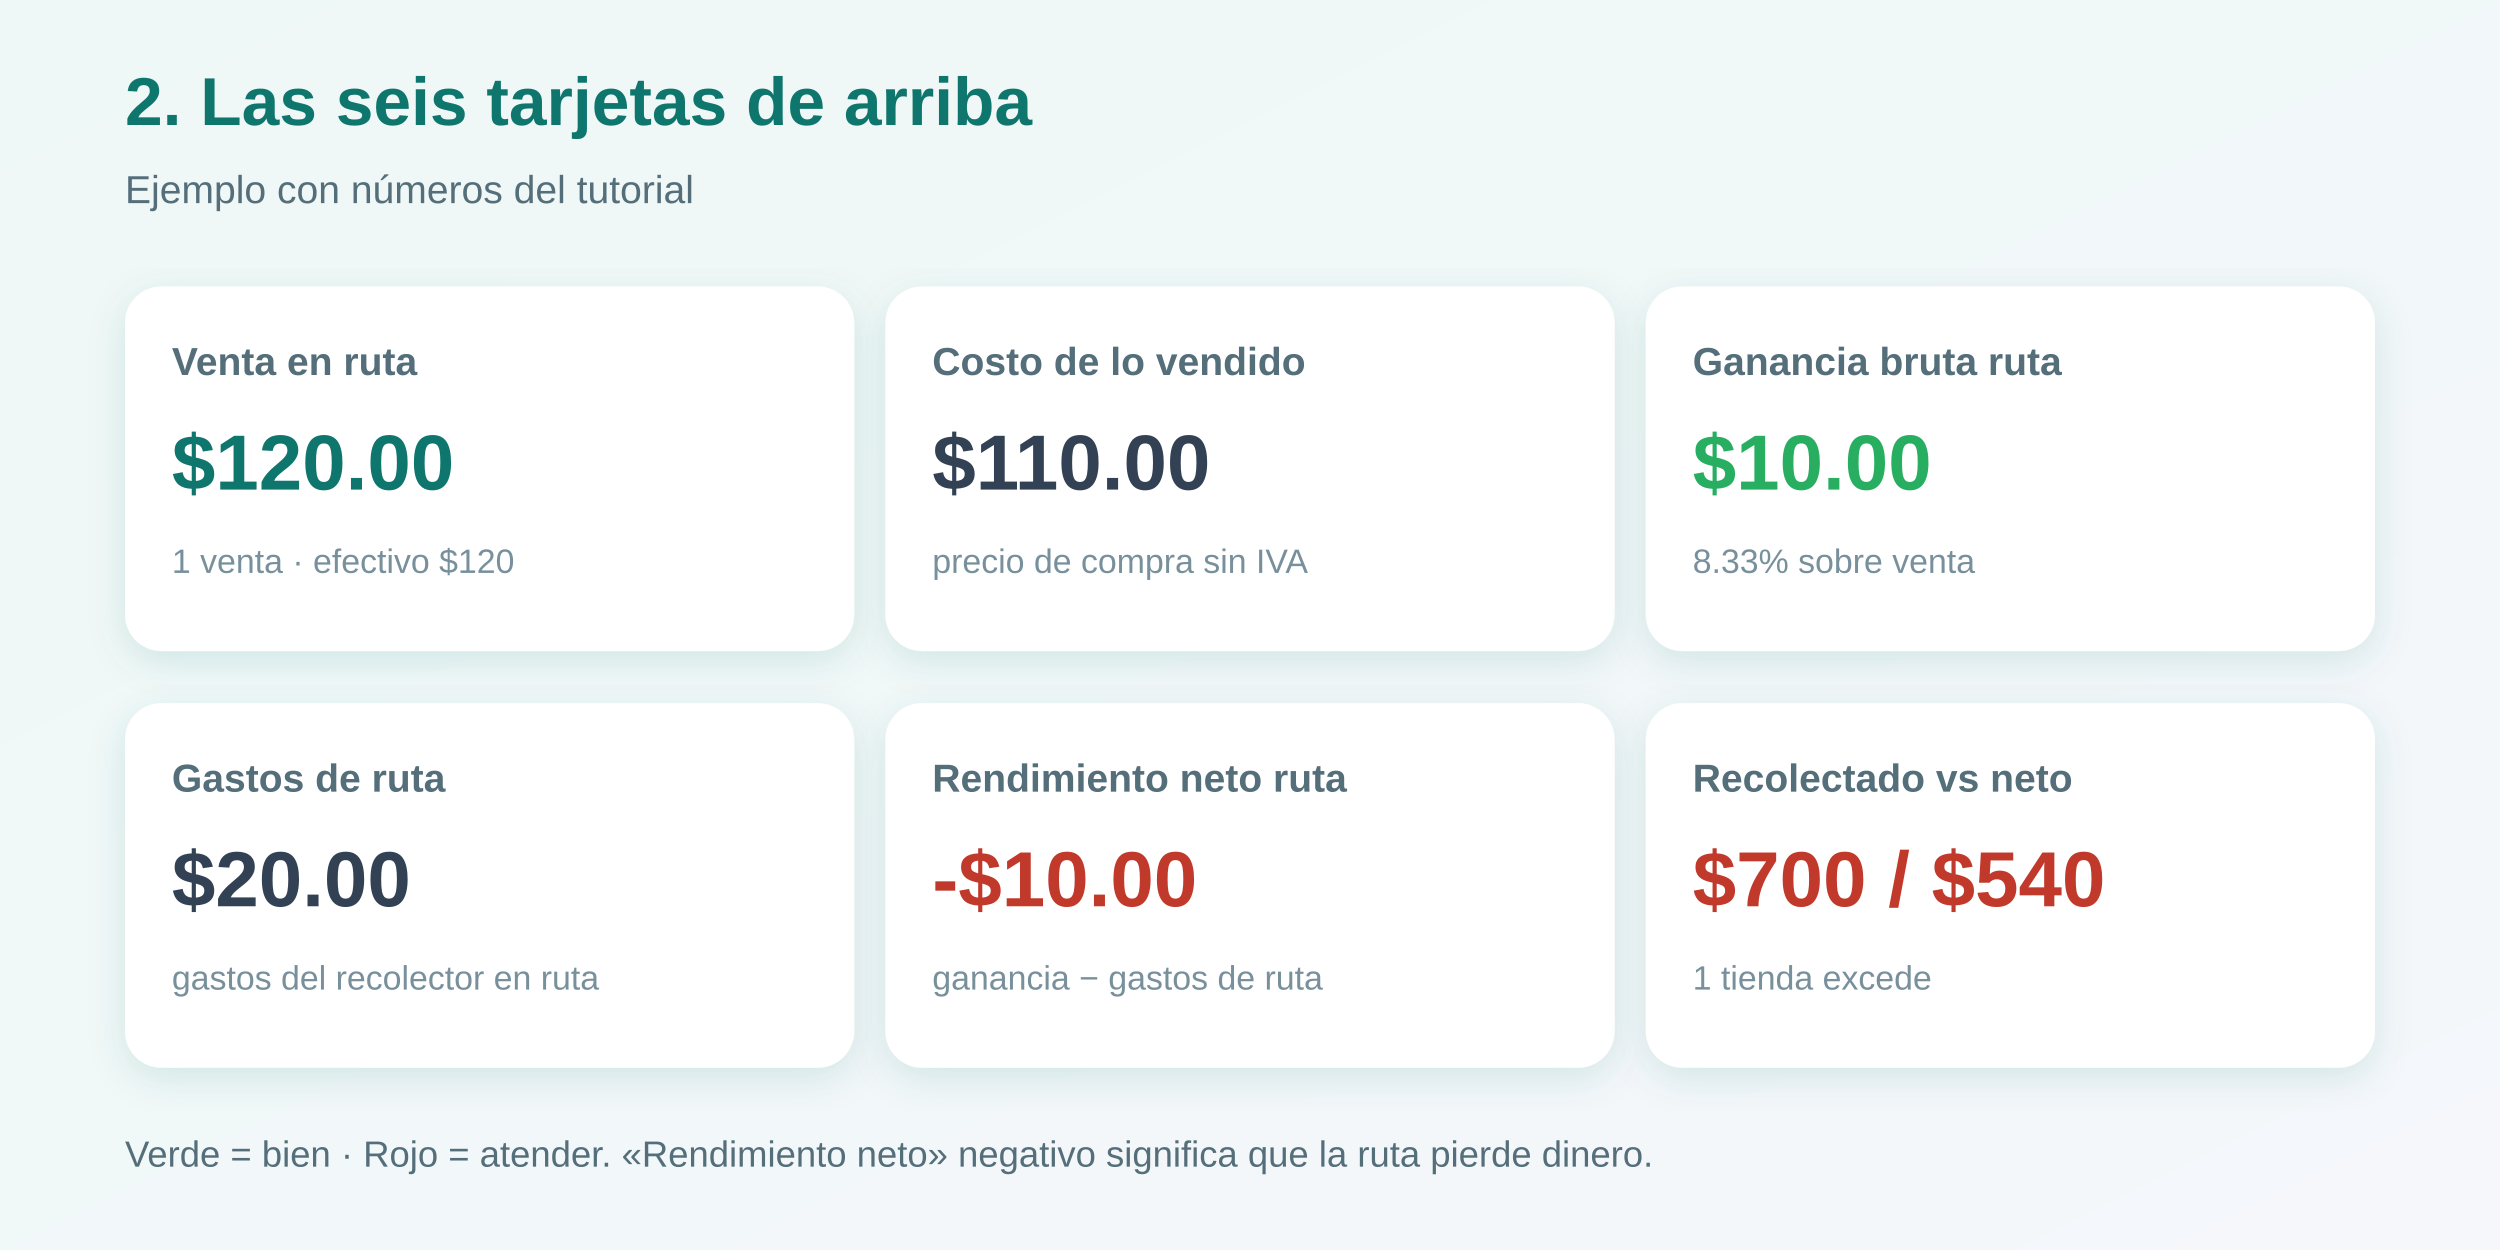
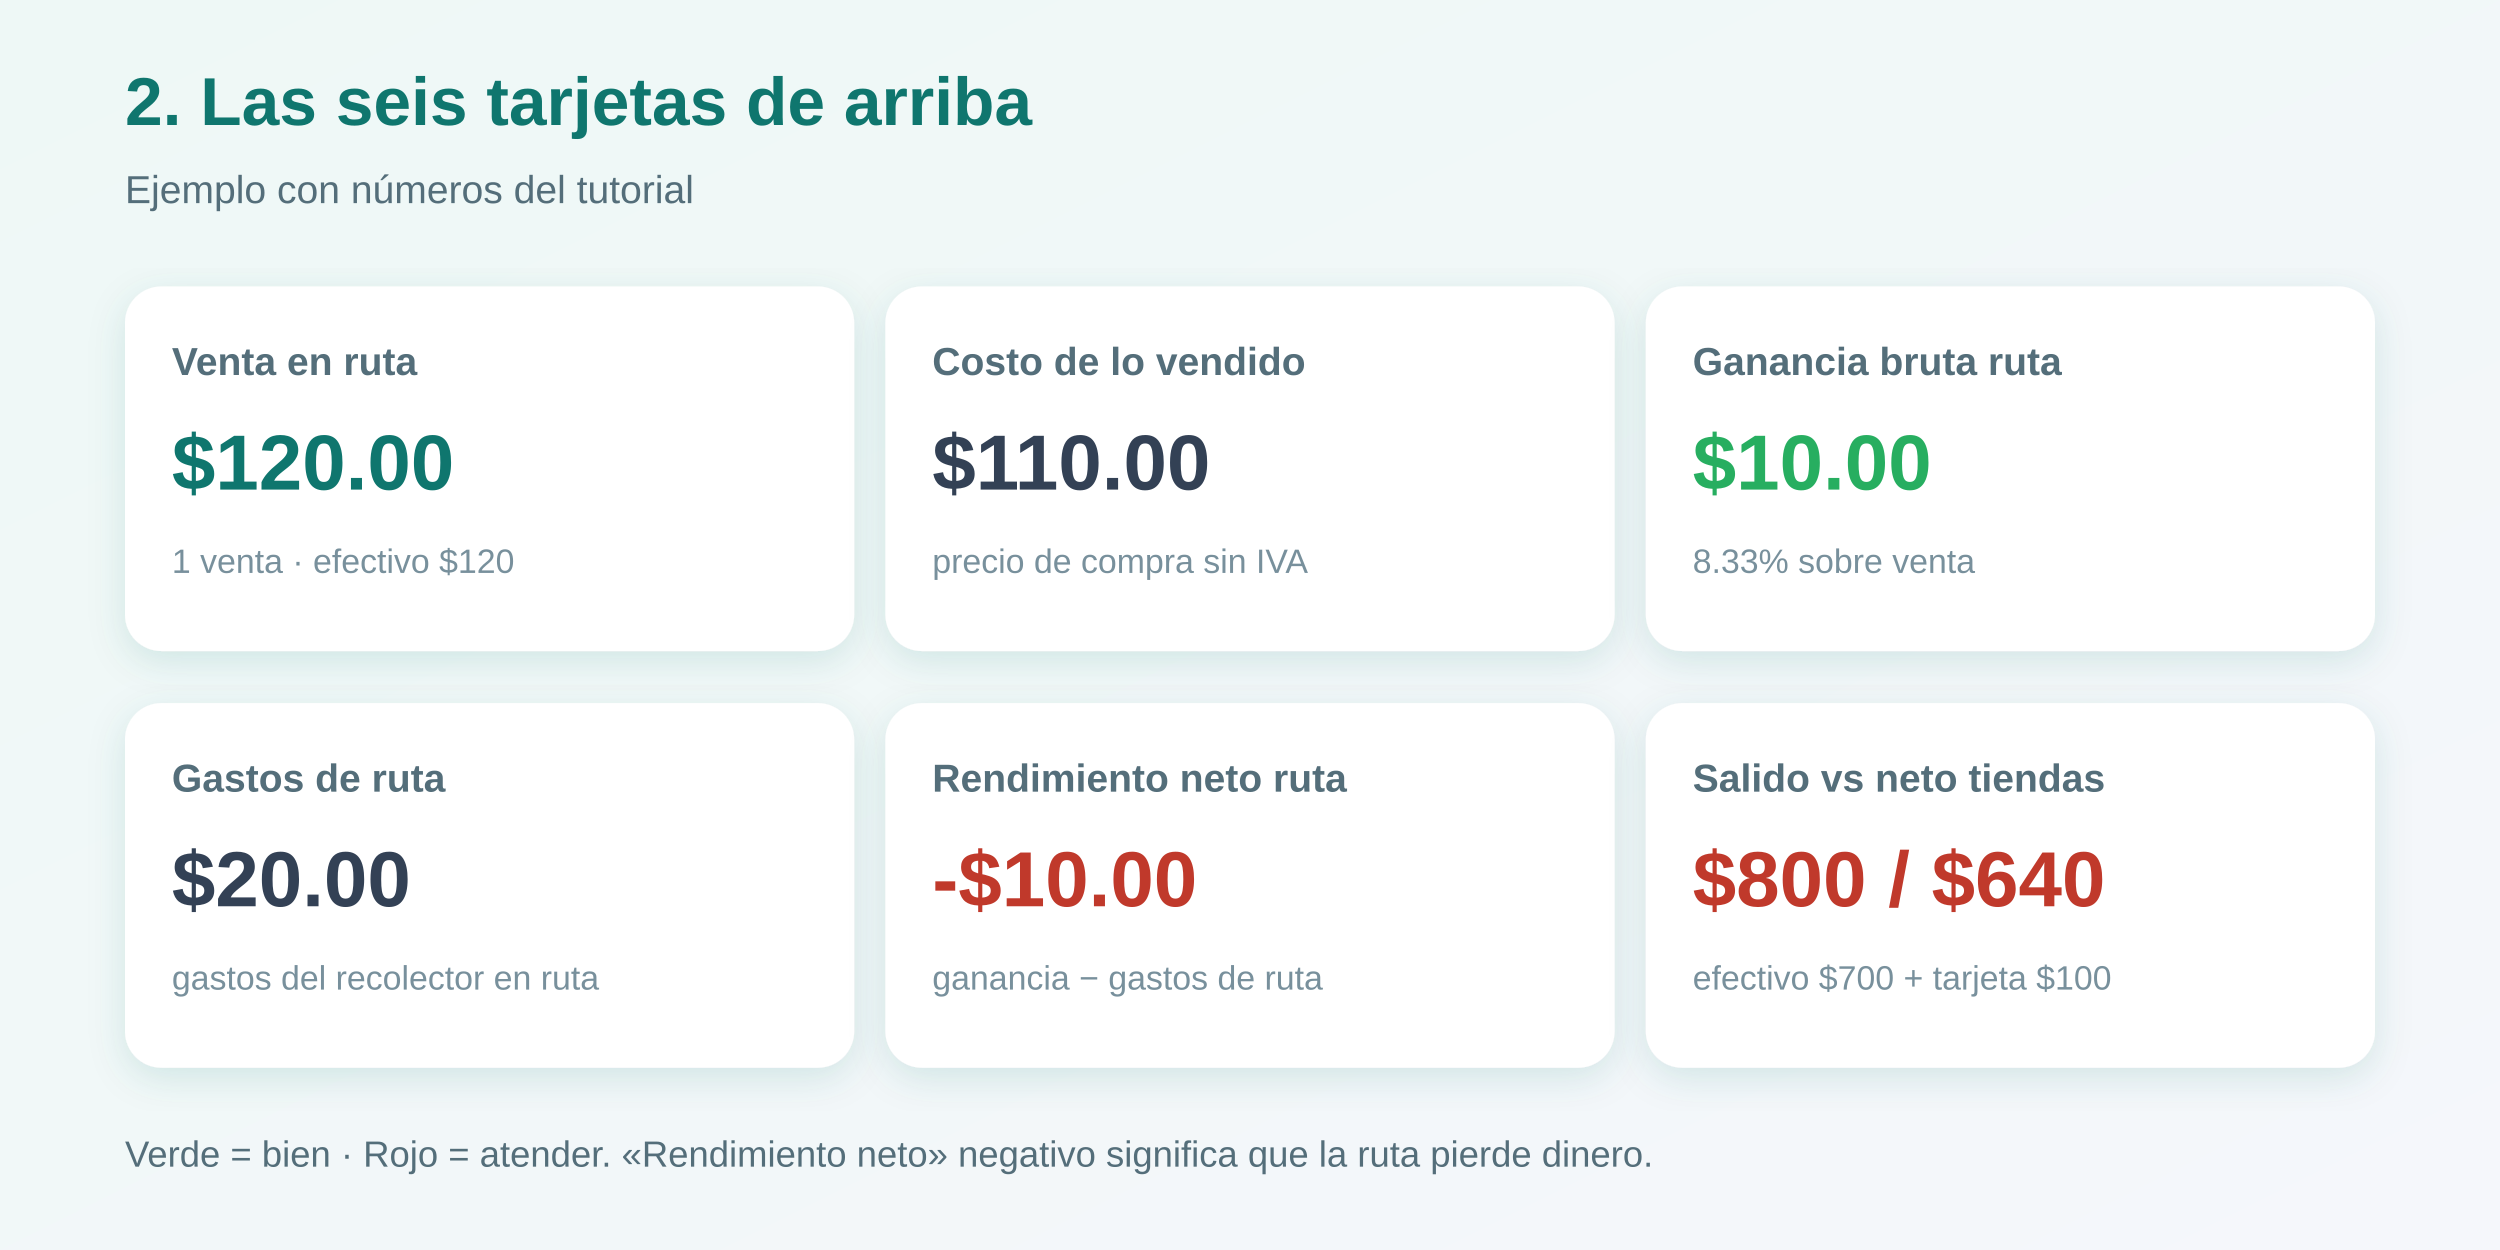
<svg xmlns="http://www.w3.org/2000/svg" width="960" height="480" viewBox="0 0 960 480" role="img">
  <defs>
    <linearGradient id="bg" x1="0" y1="0" x2="1" y2="1">
      <stop offset="0%" stop-color="#eef8f6" />
      <stop offset="100%" stop-color="#f5f7fb" />
    </linearGradient>
    <filter id="shadow" x="-8%" y="-8%" width="120%" height="120%">
      <feDropShadow dx="0" dy="4" stdDeviation="7" flood-color="#0f766e" flood-opacity="0.14" />
    </filter>
  </defs>
  <rect width="100%" height="100%" fill="url(#bg)" />
  <text x="48" y="48" font-family="Segoe UI,Arial,sans-serif" font-size="26" font-weight="700" fill="#0f766e">2. Las seis tarjetas de arriba</text>
  <text x="48" y="78" font-family="Segoe UI,Arial,sans-serif" font-size="15" fill="#546e7a">Ejemplo con números del tutorial</text>
  <rect x="48" y="110" width="280" height="140" rx="14" fill="#fff" filter="url(#shadow)" />
  <text x="66" y="144" font-family="Segoe UI,Arial,sans-serif" font-size="15" font-weight="600" fill="#546e7a" text-anchor="start">Venta en ruta</text>
  <text x="66" y="188" font-family="Segoe UI,Arial,sans-serif" font-size="30" font-weight="800" fill="#0f766e" text-anchor="start">$120.00</text>
  <text x="66" y="220" font-family="Segoe UI,Arial,sans-serif" font-size="13" font-weight="400" fill="#78909c" text-anchor="start">1 venta · efectivo $120</text>
  <rect x="340" y="110" width="280" height="140" rx="14" fill="#fff" filter="url(#shadow)" />
  <text x="358" y="144" font-family="Segoe UI,Arial,sans-serif" font-size="15" font-weight="600" fill="#546e7a" text-anchor="start">Costo de lo vendido</text>
  <text x="358" y="188" font-family="Segoe UI,Arial,sans-serif" font-size="30" font-weight="800" fill="#334155" text-anchor="start">$110.00</text>
  <text x="358" y="220" font-family="Segoe UI,Arial,sans-serif" font-size="13" font-weight="400" fill="#78909c" text-anchor="start">precio de compra sin IVA</text>
  <rect x="632" y="110" width="280" height="140" rx="14" fill="#fff" filter="url(#shadow)" />
  <text x="650" y="144" font-family="Segoe UI,Arial,sans-serif" font-size="15" font-weight="600" fill="#546e7a" text-anchor="start">Ganancia bruta ruta</text>
  <text x="650" y="188" font-family="Segoe UI,Arial,sans-serif" font-size="30" font-weight="800" fill="#27ae60" text-anchor="start">$10.00</text>
  <text x="650" y="220" font-family="Segoe UI,Arial,sans-serif" font-size="13" font-weight="400" fill="#78909c" text-anchor="start">8.33% sobre venta</text>
  <rect x="48" y="270" width="280" height="140" rx="14" fill="#fff" filter="url(#shadow)" />
  <text x="66" y="304" font-family="Segoe UI,Arial,sans-serif" font-size="15" font-weight="600" fill="#546e7a" text-anchor="start">Gastos de ruta</text>
  <text x="66" y="348" font-family="Segoe UI,Arial,sans-serif" font-size="30" font-weight="800" fill="#334155" text-anchor="start">$20.00</text>
  <text x="66" y="380" font-family="Segoe UI,Arial,sans-serif" font-size="13" font-weight="400" fill="#78909c" text-anchor="start">gastos del recolector en ruta</text>
  <rect x="340" y="270" width="280" height="140" rx="14" fill="#fff" filter="url(#shadow)" />
  <text x="358" y="304" font-family="Segoe UI,Arial,sans-serif" font-size="15" font-weight="600" fill="#546e7a" text-anchor="start">Rendimiento neto ruta</text>
  <text x="358" y="348" font-family="Segoe UI,Arial,sans-serif" font-size="30" font-weight="800" fill="#c0392b" text-anchor="start">-$10.00</text>
  <text x="358" y="380" font-family="Segoe UI,Arial,sans-serif" font-size="13" font-weight="400" fill="#78909c" text-anchor="start">ganancia − gastos de ruta</text>
  <rect x="632" y="270" width="280" height="140" rx="14" fill="#fff" filter="url(#shadow)" />
-   <text x="650" y="304" font-family="Segoe UI,Arial,sans-serif" font-size="15" font-weight="600" fill="#546e7a" text-anchor="start">Recolectado vs neto</text>
-   <text x="650" y="348" font-family="Segoe UI,Arial,sans-serif" font-size="30" font-weight="800" fill="#c0392b" text-anchor="start">$700 / $540</text>
-   <text x="650" y="380" font-family="Segoe UI,Arial,sans-serif" font-size="13" font-weight="400" fill="#78909c" text-anchor="start">1 tienda excede</text>
+   <text x="650" y="304" font-family="Segoe UI,Arial,sans-serif" font-size="15" font-weight="600" fill="#546e7a" text-anchor="start">Salido vs neto tiendas</text>
+   <text x="650" y="348" font-family="Segoe UI,Arial,sans-serif" font-size="30" font-weight="800" fill="#c0392b" text-anchor="start">$800 / $640</text>
+   <text x="650" y="380" font-family="Segoe UI,Arial,sans-serif" font-size="13" font-weight="400" fill="#78909c" text-anchor="start">efectivo $700 + tarjeta $100</text>
  <text x="48" y="448" font-family="Segoe UI,Arial,sans-serif" font-size="14" font-weight="400" fill="#546e7a" text-anchor="start">Verde = bien · Rojo = atender. «Rendimiento neto» negativo significa que la ruta pierde dinero.</text>
</svg>
